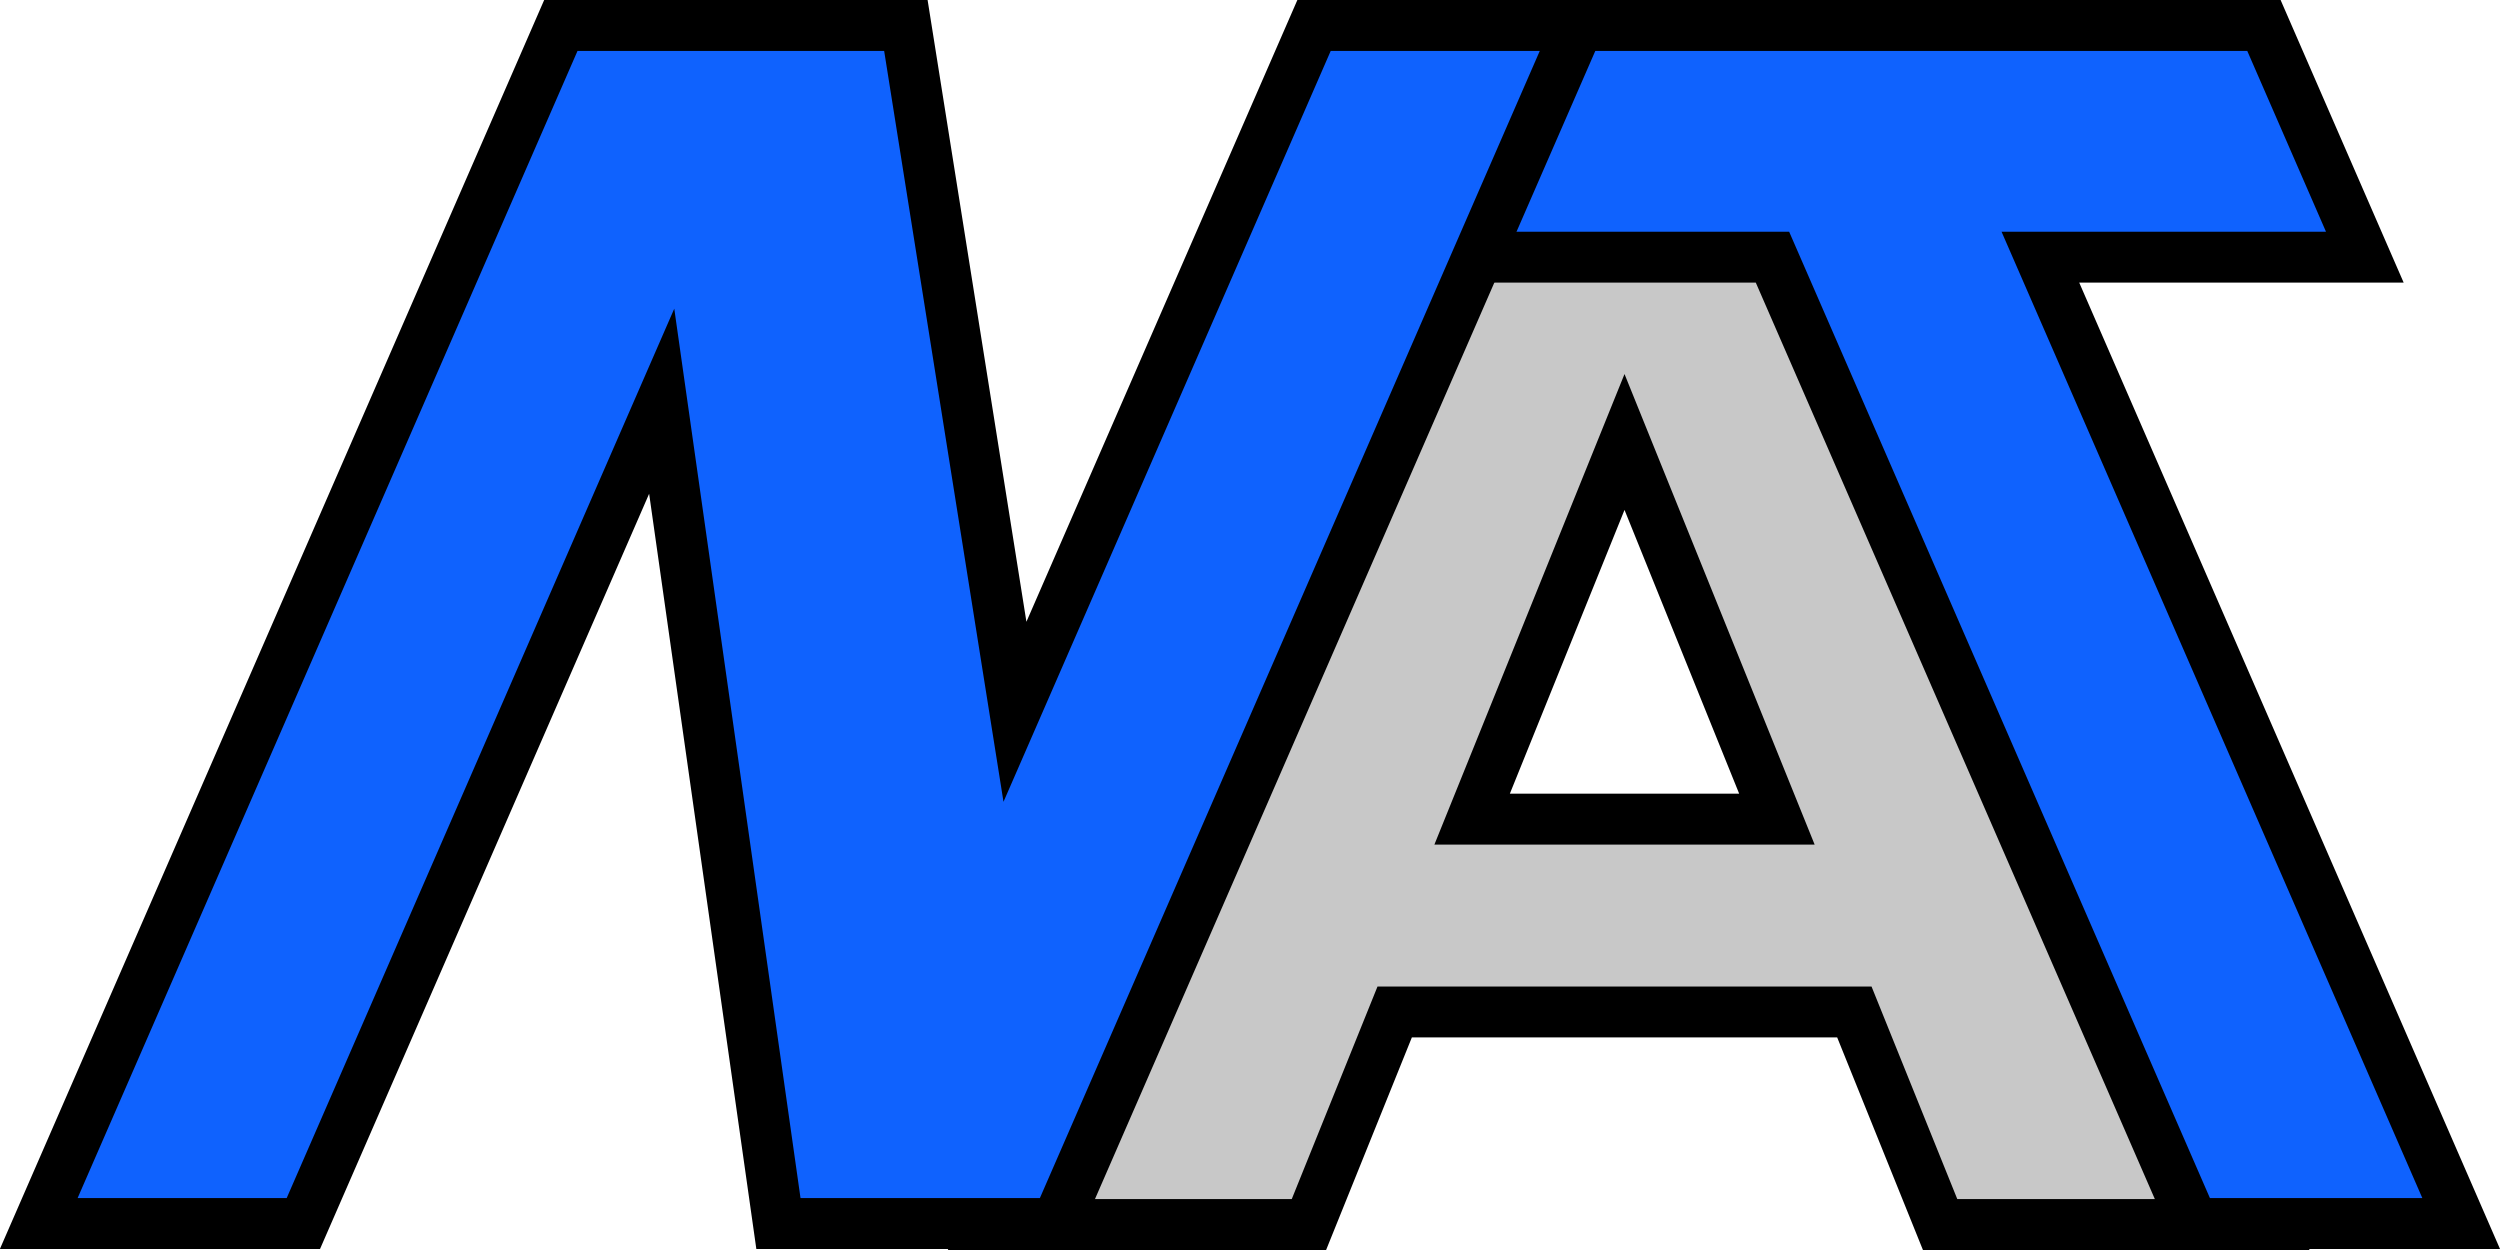
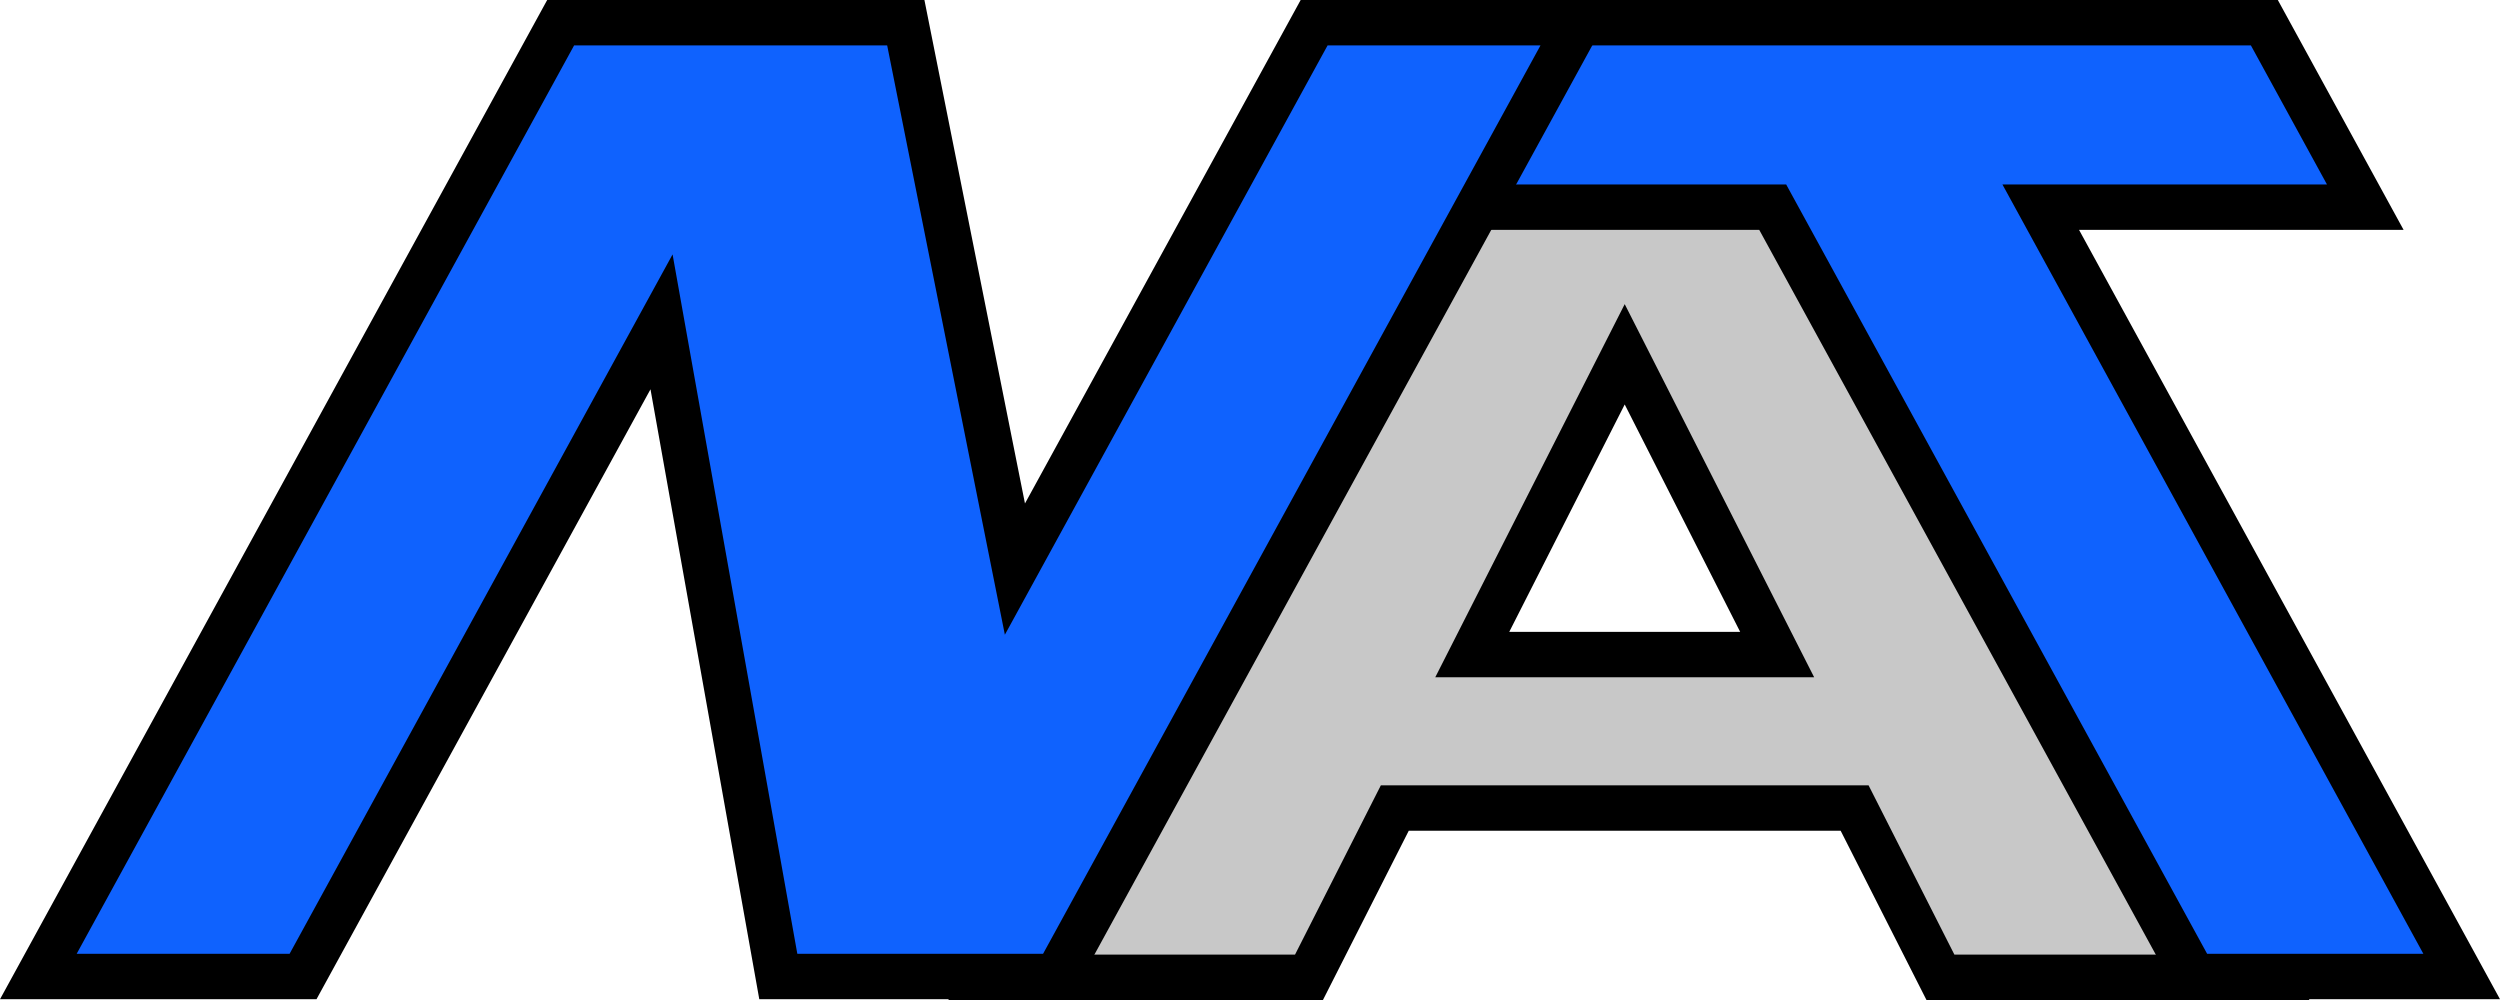
- <svg xmlns="http://www.w3.org/2000/svg" width="4in" height="2in" viewBox="0 0 384 192" version="1.1" id="svg1">
+ <svg xmlns="http://www.w3.org/2000/svg" width="5in" height="2in" viewBox="0 0 480 192" version="1.1" id="svg1">
  <defs id="defs1">
    <rect x="276.775" y="-85.282" width="122.953" height="53.367" id="rect7" />
    <linearGradient id="swatch1">
      <stop style="stop-color:#001428;stop-opacity:1;" offset="0" id="stop1" />
    </linearGradient>
    <rect x="146.135" y="163.788" width="501.173" height="354.058" id="rect1" />
  </defs>
  <g id="layer2" transform="translate(-125.8738,-45.41729)">
-     <path style="font-weight:bold;font-size:411.323px;fill:#c8c8c8;fill-opacity:1;stroke:#000000;stroke-width:7.818;stroke-linecap:butt;stroke-dasharray:none;stroke-opacity:1" d="M 474.655,233.507 H 423.876 l -13.174,-32.654 h -70.604 l -13.174,32.654 H 277.423 L 347.772,71.971 h 56.535 z m -75.849,-62.271 -23.407,-57.931 -23.407,57.931 z" id="text3" aria-label="A" />
+     <path style="font-weight:bold;font-size:411.323px;fill:#c8c8c8;fill-opacity:1;stroke:#000000;stroke-width:8.721;stroke-linecap:butt;stroke-dasharray:none;stroke-opacity:1" d="m 561.933,233.058 h -63.497 l -16.474,-32.495 h -88.288 l -16.474,32.495 H 315.301 L 403.27,72.311 h 70.695 z M 467.087,171.091 437.818,113.443 408.548,171.091 Z" id="text3" aria-label="A" />
  </g>
  <g id="layer3" transform="translate(-125.8738,-45.41729)">
-     <path style="font-weight:bold;font-size:401.86px;fill:#0f62fe;fill-opacity:1;stroke:#000000;stroke-width:7.818;stroke-dasharray:none;stroke-opacity:1" d="M 489.112,84.92 H 439.278 L 503.91,233.351 H 462.757 L 398.125,84.92 H 348.292 L 332.793,49.327 h 140.82 z" id="text4" aria-label="T" />
+     <path style="font-weight:bold;font-size:401.86px;fill:#0f62fe;fill-opacity:1;stroke:#000000;stroke-width:8.721;stroke-dasharray:none;stroke-opacity:1" d="M 580.011,85.197 H 517.696 L 598.515,232.903 H 547.055 L 466.236,85.197 h -62.315 l -19.381,-35.42 h 176.091 z" id="text4" aria-label="T" />
  </g>
  <g id="layer1" transform="translate(-125.8738,-45.41729)">
-     <path style="font-weight:bold;font-size:417.116px;opacity:1;fill:#0f62fe;fill-opacity:1;stroke:#000000;stroke-width:7.818;stroke-linecap:butt;stroke-linejoin:miter;stroke-miterlimit:5;stroke-dasharray:none;stroke-dashoffset:0;stroke-opacity:1;paint-order:normal" d="M 288.16,233.351 H 245.44 L 227.511,107.043 172.469,233.351 H 131.827 L 212.02,49.327 h 52.996 L 281.771,154.748 327.711,49.327 h 40.642 z" id="text2" aria-label="N" />
+     <path style="font-weight:bold;font-size:417.116px;opacity:1;fill:#0f62fe;fill-opacity:1;stroke:#000000;stroke-width:8.721;stroke-linecap:butt;stroke-linejoin:miter;stroke-miterlimit:5;stroke-dasharray:none;stroke-dashoffset:0;stroke-opacity:1;paint-order:normal" d="M 328.728,232.903 H 275.307 L 252.888,107.212 184.06,232.903 H 133.238 L 233.517,49.778 h 66.27 L 320.739,154.684 378.185,49.778 h 50.821 z" id="text2" aria-label="N" />
    <text xml:space="preserve" transform="translate(125.8738,45.41729)" id="text7" style="text-align:start;writing-mode:lr-tb;direction:ltr;white-space:pre;shape-inside:url(#rect7);display:inline;opacity:1;fill:#0f62fe;fill-opacity:1;stroke:#000000;stroke-width:9.6;stroke-linecap:butt;stroke-linejoin:miter;stroke-miterlimit:100;stroke-dasharray:none;stroke-dashoffset:0;stroke-opacity:1;paint-order:normal" />
  </g>
</svg>
